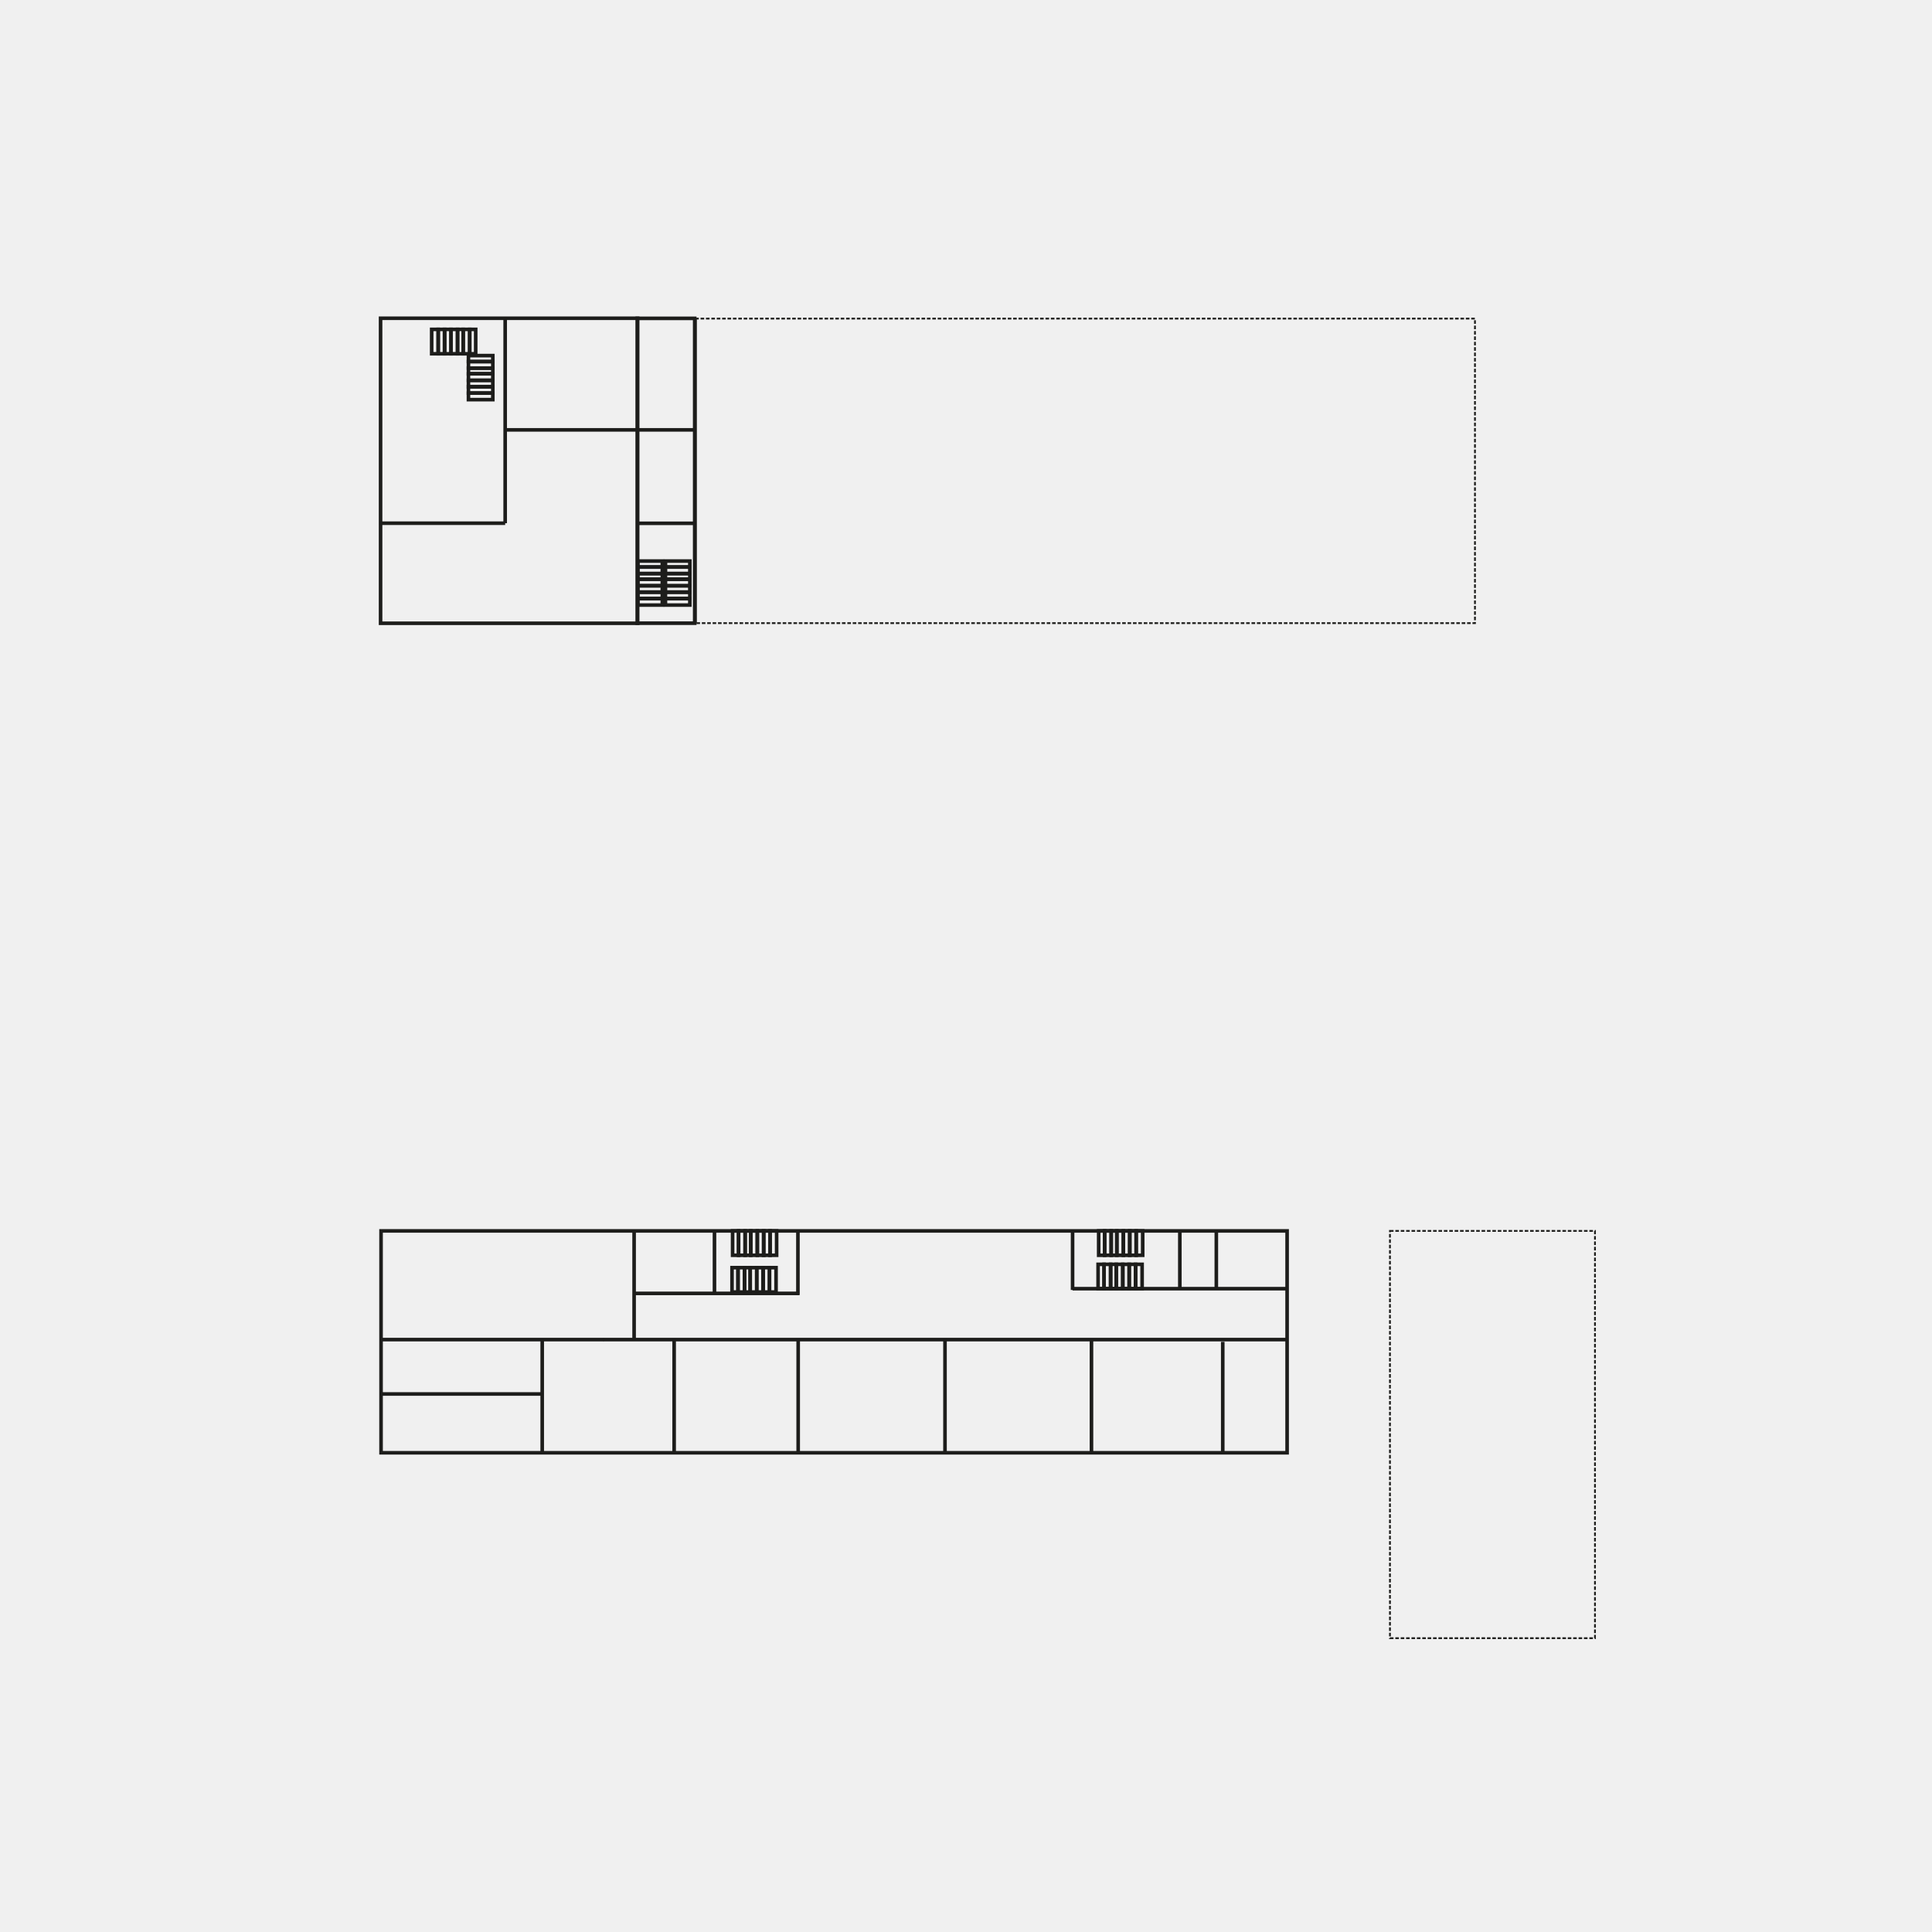
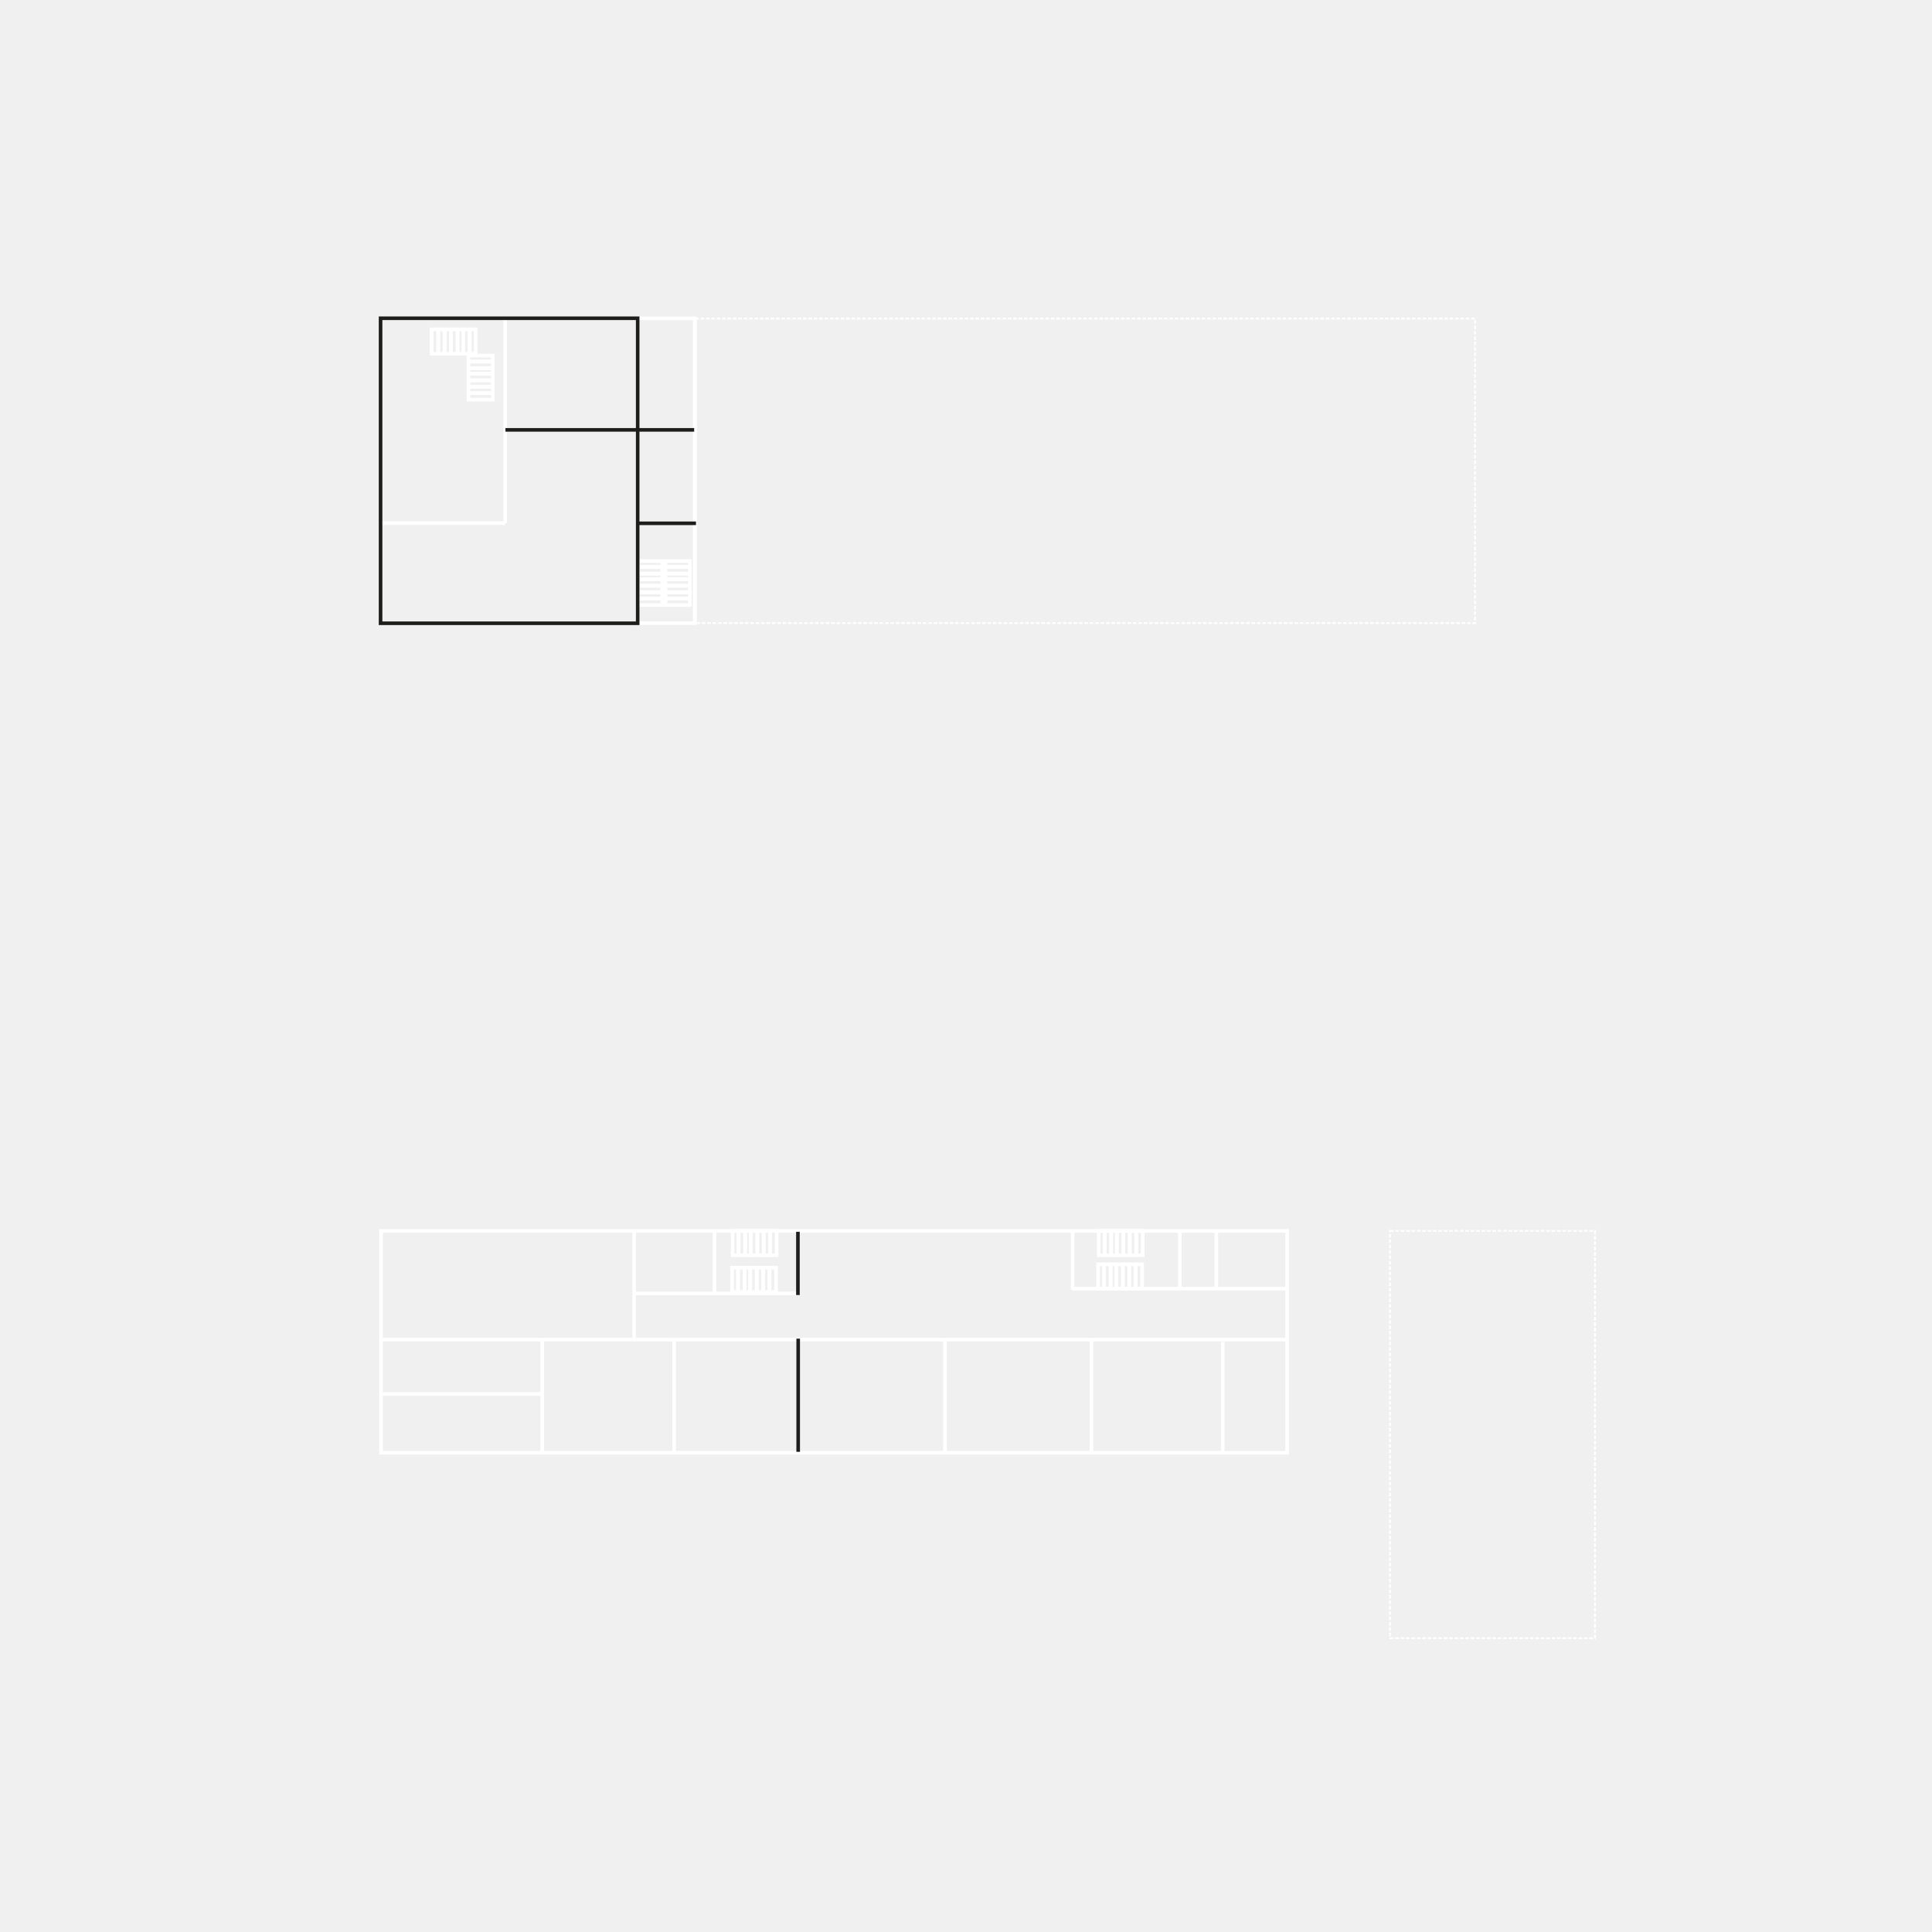
<svg xmlns="http://www.w3.org/2000/svg" id="_Слой_2" data-name="Слой 2" viewBox="0 0 1434 1434" version="1.1">
  <defs id="defs1">
    <style id="style1">
      .cls-1, .cls-2 {
        fill: none;
      }

      .cls-2 {
-         stroke: #1d1d1b;
+         stroke: #ffffff;
        stroke-miterlimit: 10;
        stroke-width: 2px;
      }
    </style>
  </defs>
  <g id="_Слой_2-2" data-name="Слой 2">
    <g id="g76">
      <rect class="cls-2" x="1031.68" y="913.62" width="152.17" height="302.3" id="rect1" style="stroke-width:1.333;stroke-dasharray:2.667,1.333;stroke-dashoffset:0" />
      <rect class="cls-2" x="282.83" y="913.62" width="672.51" height="164.68" id="rect2" style="stroke-width:2.667;stroke-dasharray:none" />
      <line class="cls-2" x1="796.11" y1="957.469" x2="796.11" y2="913.026" id="line2" style="stroke-width:2.667;stroke-dasharray:none" />
      <line class="cls-2" x1="447.85" y1="994.3" x2="955.08" y2="994.3" id="line3" style="stroke-width:2.667;stroke-dasharray:none" />
      <line class="cls-2" x1="907.57" y1="1078.3" x2="907.57" y2="995.96" id="line4" style="stroke-width:2.667;stroke-dasharray:none" />
      <line class="cls-2" x1="810.13" y1="1078.62" x2="810.13" y2="994.81" id="line5" style="stroke-width:2.667;stroke-dasharray:none" />
      <line class="cls-2" x1="701.409" y1="1077.507" x2="701.409" y2="993.697" id="line6" style="stroke-width:2.667;stroke-dasharray:none" />
      <line class="cls-2" x1="796.11" y1="956.51" x2="955.34" y2="956.51" id="line7" style="stroke-width:2.667;stroke-dasharray:none" />
      <line class="cls-2" x1="282.83" y1="994.3" x2="448.11" y2="994.3" id="line9" style="stroke-width:2.667;stroke-dasharray:none" />
      <line class="cls-2" x1="470.66" y1="914.45" x2="470.66" y2="995.13" id="line10" style="stroke-width:2.667;stroke-dasharray:none" />
      <line class="cls-2" x1="402.45" y1="1078.3" x2="402.45" y2="994.3" id="line11" style="stroke-width:2.667;stroke-dasharray:none" />
      <line class="cls-2" x1="530.31" y1="914.223" x2="530.31" y2="960.603" id="line12" style="stroke-width:2.667;stroke-dasharray:none" />
      <line class="cls-2" x1="593.13" y1="960" x2="470.61" y2="960" id="line13" style="stroke-width:2.667;stroke-dasharray:none" />
      <rect class="cls-2" x="515.995" y="236.474" width="578.781" height="226.033" id="rect13" style="stroke-width:1.333;stroke-dasharray:2.667,1.333;stroke-dashoffset:0" />
      <g id="g21" style="stroke-width:2.667;stroke-dasharray:none">
        <rect class="cls-2" x="561.67" y="940.9" width="4.85" height="18.09" id="rect15" style="stroke-width:2.667;stroke-dasharray:none" />
        <rect class="cls-2" x="556.82" y="940.9" width="4.85" height="18.09" id="rect16" style="stroke-width:2.667;stroke-dasharray:none" />
        <rect class="cls-2" x="571.16" y="940.9" width="4.85" height="18.09" id="rect17" style="stroke-width:2.667;stroke-dasharray:none" />
        <rect class="cls-2" x="566.31" y="940.9" width="4.85" height="18.09" id="rect18" style="stroke-width:2.667;stroke-dasharray:none" />
        <rect class="cls-2" x="552.63" y="940.9" width="4.19" height="18.09" id="rect19" style="stroke-width:2.667;stroke-dasharray:none" />
        <rect class="cls-2" x="547.77" y="940.9" width="4.85" height="18.09" id="rect20" style="stroke-width:2.667;stroke-dasharray:none" />
        <rect class="cls-2" x="543.33" y="940.9" width="4.44" height="18.09" id="rect21" style="stroke-width:2.667;stroke-dasharray:none" />
      </g>
      <g id="g28" style="stroke-width:2.667;stroke-dasharray:none">
        <rect class="cls-2" x="562.1" y="913.62" width="4.85" height="18.09" id="rect22" style="stroke-width:2.667;stroke-dasharray:none" />
        <rect class="cls-2" x="557.25" y="913.62" width="4.85" height="18.09" id="rect23" style="stroke-width:2.667;stroke-dasharray:none" />
        <rect class="cls-2" x="571.59" y="913.62" width="4.85" height="18.09" id="rect24" style="stroke-width:2.667;stroke-dasharray:none" />
        <rect class="cls-2" x="566.74" y="913.62" width="4.85" height="18.09" id="rect25" style="stroke-width:2.667;stroke-dasharray:none" />
        <rect class="cls-2" x="553.06" y="913.62" width="4.19" height="18.09" id="rect26" style="stroke-width:2.667;stroke-dasharray:none" />
        <rect class="cls-2" x="548.2" y="913.62" width="4.85" height="18.09" id="rect27" style="stroke-width:2.667;stroke-dasharray:none" />
        <rect class="cls-2" x="543.76" y="913.62" width="4.44" height="18.09" id="rect28" style="stroke-width:2.667;stroke-dasharray:none" />
      </g>
      <g id="g35" style="stroke-width:2.667;stroke-dasharray:none">
        <rect class="cls-2" x="833.81" y="913.62" width="4.85" height="18.09" id="rect29" style="stroke-width:2.667;stroke-dasharray:none" />
        <rect class="cls-2" x="828.96" y="913.62" width="4.85" height="18.09" id="rect30" style="stroke-width:2.667;stroke-dasharray:none" />
        <rect class="cls-2" x="843.3" y="913.62" width="4.85" height="18.09" id="rect31" style="stroke-width:2.667;stroke-dasharray:none" />
        <rect class="cls-2" x="838.45" y="913.62" width="4.85" height="18.09" id="rect32" style="stroke-width:2.667;stroke-dasharray:none" />
        <rect class="cls-2" x="824.76" y="913.62" width="4.19" height="18.09" id="rect33" style="stroke-width:2.667;stroke-dasharray:none" />
        <rect class="cls-2" x="819.91" y="913.62" width="4.85" height="18.09" id="rect34" style="stroke-width:2.667;stroke-dasharray:none" />
        <rect class="cls-2" x="815.47" y="913.62" width="4.44" height="18.09" id="rect35" style="stroke-width:2.667;stroke-dasharray:none" />
      </g>
      <g id="g42" style="stroke-width:2.667;stroke-dasharray:none">
        <rect class="cls-2" x="833.38" y="938.42" width="4.85" height="18.09" id="rect36" style="stroke-width:2.667;stroke-dasharray:none" />
        <rect class="cls-2" x="828.53" y="938.42" width="4.85" height="18.09" id="rect37" style="stroke-width:2.667;stroke-dasharray:none" />
        <rect class="cls-2" x="842.87" y="938.42" width="4.85" height="18.09" id="rect38" style="stroke-width:2.667;stroke-dasharray:none" />
        <rect class="cls-2" x="838.02" y="938.42" width="4.85" height="18.09" id="rect39" style="stroke-width:2.667;stroke-dasharray:none" />
        <rect class="cls-2" x="824.33" y="938.42" width="4.19" height="18.09" id="rect40" style="stroke-width:2.667;stroke-dasharray:none" />
        <rect class="cls-2" x="819.48" y="938.42" width="4.85" height="18.09" id="rect41" style="stroke-width:2.667;stroke-dasharray:none" />
        <rect class="cls-2" x="815.04" y="938.42" width="4.44" height="18.09" id="rect42" style="stroke-width:2.667;stroke-dasharray:none" />
      </g>
      <g id="g49" transform="translate(13.64496)" style="stroke-width:2.667;stroke-dasharray:none">
        <rect class="cls-2" x="466.47" y="428.15" width="4.85" height="18.09" transform="rotate(90,468.9,437.19)" id="rect43" style="stroke-width:2.667;stroke-dasharray:none" />
        <rect class="cls-2" x="466.47" y="423.29" width="4.85" height="18.09" transform="rotate(90,468.895,432.335)" id="rect44" style="stroke-width:2.667;stroke-dasharray:none" />
        <rect class="cls-2" x="466.47" y="437.64" width="4.85" height="18.09" transform="rotate(90,468.895,446.685)" id="rect45" style="stroke-width:2.667;stroke-dasharray:none" />
        <rect class="cls-2" x="466.47" y="432.79" width="4.85" height="18.09" transform="rotate(90,468.895,441.835)" id="rect46" style="stroke-width:2.667;stroke-dasharray:none" />
        <rect class="cls-2" x="466.8" y="418.77" width="4.19" height="18.09" transform="rotate(90,468.895,427.815)" id="rect47" style="stroke-width:2.667;stroke-dasharray:none" />
        <rect class="cls-2" x="466.47" y="414.25" width="4.85" height="18.09" transform="rotate(90,468.895,423.295)" id="rect48" style="stroke-width:2.667;stroke-dasharray:none" />
        <rect class="cls-2" x="466.68" y="409.6" width="4.44" height="18.09" transform="rotate(90,468.895,418.645)" id="rect49" style="stroke-width:2.667;stroke-dasharray:none" />
      </g>
      <g id="g56" transform="translate(11.51294)" style="stroke-width:2.667;stroke-dasharray:none">
        <rect class="cls-2" x="489.05" y="428.15" width="4.85" height="18.09" transform="rotate(90,491.47,437.19)" id="rect50" style="stroke-width:2.667;stroke-dasharray:none" />
        <rect class="cls-2" x="489.05" y="423.29" width="4.85" height="18.09" transform="rotate(90,491.47,432.34)" id="rect51" style="stroke-width:2.667;stroke-dasharray:none" />
        <rect class="cls-2" x="489.05" y="437.64" width="4.85" height="18.09" transform="rotate(90,491.47,446.68)" id="rect52" style="stroke-width:2.667;stroke-dasharray:none" />
        <rect class="cls-2" x="489.05" y="432.79" width="4.85" height="18.09" transform="rotate(90,491.47,441.83)" id="rect53" style="stroke-width:2.667;stroke-dasharray:none" />
        <rect class="cls-2" x="489.37" y="418.77" width="4.19" height="18.09" transform="rotate(90,491.475,427.815)" id="rect54" style="stroke-width:2.667;stroke-dasharray:none" />
        <rect class="cls-2" x="489.05" y="414.25" width="4.85" height="18.09" transform="rotate(90,491.475,423.295)" id="rect55" style="stroke-width:2.667;stroke-dasharray:none" />
        <rect class="cls-2" x="489.25" y="409.6" width="4.44" height="18.09" transform="rotate(90,491.47,418.65)" id="rect56" style="stroke-width:2.667;stroke-dasharray:none" />
      </g>
      <g id="g63" style="stroke-width:2.667;stroke-dasharray:none">
        <rect class="cls-2" x="354.32" y="275.67" width="4.85" height="18.09" transform="translate(641.45 -72.03) rotate(90)" id="rect57" style="stroke-width:2.667;stroke-dasharray:none" />
        <rect class="cls-2" x="354.32" y="270.81" width="4.85" height="18.09" transform="translate(636.6 -76.89) rotate(90)" id="rect58" style="stroke-width:2.667;stroke-dasharray:none" />
        <rect class="cls-2" x="354.32" y="285.16" width="4.85" height="18.09" transform="translate(650.95 -62.54) rotate(90)" id="rect59" style="stroke-width:2.667;stroke-dasharray:none" />
        <rect class="cls-2" x="354.32" y="280.31" width="4.85" height="18.09" transform="translate(646.1 -67.39) rotate(90)" id="rect60" style="stroke-width:2.667;stroke-dasharray:none" />
        <rect class="cls-2" x="354.65" y="266.29" width="4.19" height="18.09" transform="translate(632.08 -81.41) rotate(90)" id="rect61" style="stroke-width:2.667;stroke-dasharray:none" />
        <rect class="cls-2" x="354.32" y="261.77" width="4.85" height="18.09" transform="translate(627.56 -85.93) rotate(90)" id="rect62" style="stroke-width:2.667;stroke-dasharray:none" />
        <rect class="cls-2" x="354.52" y="257.12" width="4.44" height="18.09" transform="translate(622.91 -90.58) rotate(90)" id="rect63" style="stroke-width:2.667;stroke-dasharray:none" />
      </g>
      <g id="g70" style="stroke-width:2.667;stroke-dasharray:none">
        <rect class="cls-2" x="329.89" y="244.49" width="4.85" height="18.09" transform="translate(664.64 507.06) rotate(180)" id="rect64" style="stroke-width:2.667;stroke-dasharray:none" />
        <rect class="cls-2" x="334.74" y="244.49" width="4.85" height="18.09" transform="translate(674.34 507.06) rotate(180)" id="rect65" style="stroke-width:2.667;stroke-dasharray:none" />
        <rect class="cls-2" x="320.4" y="244.49" width="4.85" height="18.09" transform="translate(645.65 507.06) rotate(180)" id="rect66" style="stroke-width:2.667;stroke-dasharray:none" />
        <rect class="cls-2" x="325.25" y="244.49" width="4.85" height="18.09" transform="translate(655.36 507.06) rotate(180)" id="rect67" style="stroke-width:2.667;stroke-dasharray:none" />
        <rect class="cls-2" x="339.6" y="244.49" width="4.19" height="18.09" transform="translate(683.39 507.06) rotate(180)" id="rect68" style="stroke-width:2.667;stroke-dasharray:none" />
        <rect class="cls-2" x="343.79" y="244.49" width="4.85" height="18.09" transform="translate(692.43 507.06) rotate(180)" id="rect69" style="stroke-width:2.667;stroke-dasharray:none" />
        <rect class="cls-2" x="348.64" y="244.49" width="4.44" height="18.09" transform="translate(701.72 507.06) rotate(180)" id="rect70" style="stroke-width:2.667;stroke-dasharray:none" />
      </g>
      <line class="cls-2" x1="374.96" y1="236.68" x2="374.96" y2="388.34" id="line70" style="stroke-width:2.667;stroke-dasharray:none" />
      <line class="cls-2" x1="902.8" y1="913.62" x2="902.8" y2="956.51" id="line71" style="stroke-width:2.667;stroke-dasharray:none" />
      <line class="cls-2" x1="875.72" y1="913.62" x2="875.72" y2="956.51" id="line72" style="stroke-width:2.667;stroke-dasharray:none" />
      <line class="cls-2" x1="500.37" y1="994.3" x2="500.37" y2="1078.3" id="line73" style="stroke-width:2.667;stroke-dasharray:none" />
      <line class="cls-2" x1="402.45" y1="1034.66" x2="282.83" y2="1034.66" id="line74" style="stroke-width:2.667;stroke-dasharray:none" />
      <line class="cls-2" x1="515.85" y1="236.68" x2="515.85" y2="462.3" id="line75" style="stroke-width:2.667;stroke-dasharray:none" />
      <rect class="cls-2" x="473.006" y="236.293" width="42.628" height="226.254" id="rect75" style="stroke-width:2.679;stroke-dasharray:none" />
      <line class="cls-2" x1="374.96" y1="388.34" x2="282.83" y2="388.34" id="line76" style="stroke-width:2.667;stroke-dasharray:none" />
      <line class="cls-2" x1="375.161" y1="319.064" x2="515.242" y2="319.064" id="line73-4" style="fill:none;stroke:#1d1d1b;stroke-width:2.667;stroke-miterlimit:10;stroke-dasharray:none" />
      <line class="cls-2" x1="472.686" y1="388.413" x2="516.585" y2="388.413" id="line73-4-2" style="fill:none;stroke:#1d1d1b;stroke-width:2.667;stroke-miterlimit:10;stroke-dasharray:none" />
      <rect class="cls-2" x="282.474" y="236.221" width="190.82" height="226.39" id="rect13-5" style="fill:none;stroke:#1d1d1b;stroke-width:2.663;stroke-miterlimit:10;stroke-dasharray:none" />
      <line class="cls-2" x1="592.439" y1="993.599" x2="592.439" y2="1077.6" id="line73-1" style="fill:none;stroke:#1d1d1b;stroke-width:2.667;stroke-miterlimit:10;stroke-dasharray:none" />
      <line class="cls-2" x1="592.247" y1="914.269" x2="592.247" y2="961.217" id="line73-1-2" style="fill:none;stroke:#1d1d1b;stroke-width:2.667;stroke-miterlimit:10;stroke-dasharray:none" />
    </g>
    <rect class="cls-1" width="1434" height="1434" id="rect76" />
  </g>
</svg>
